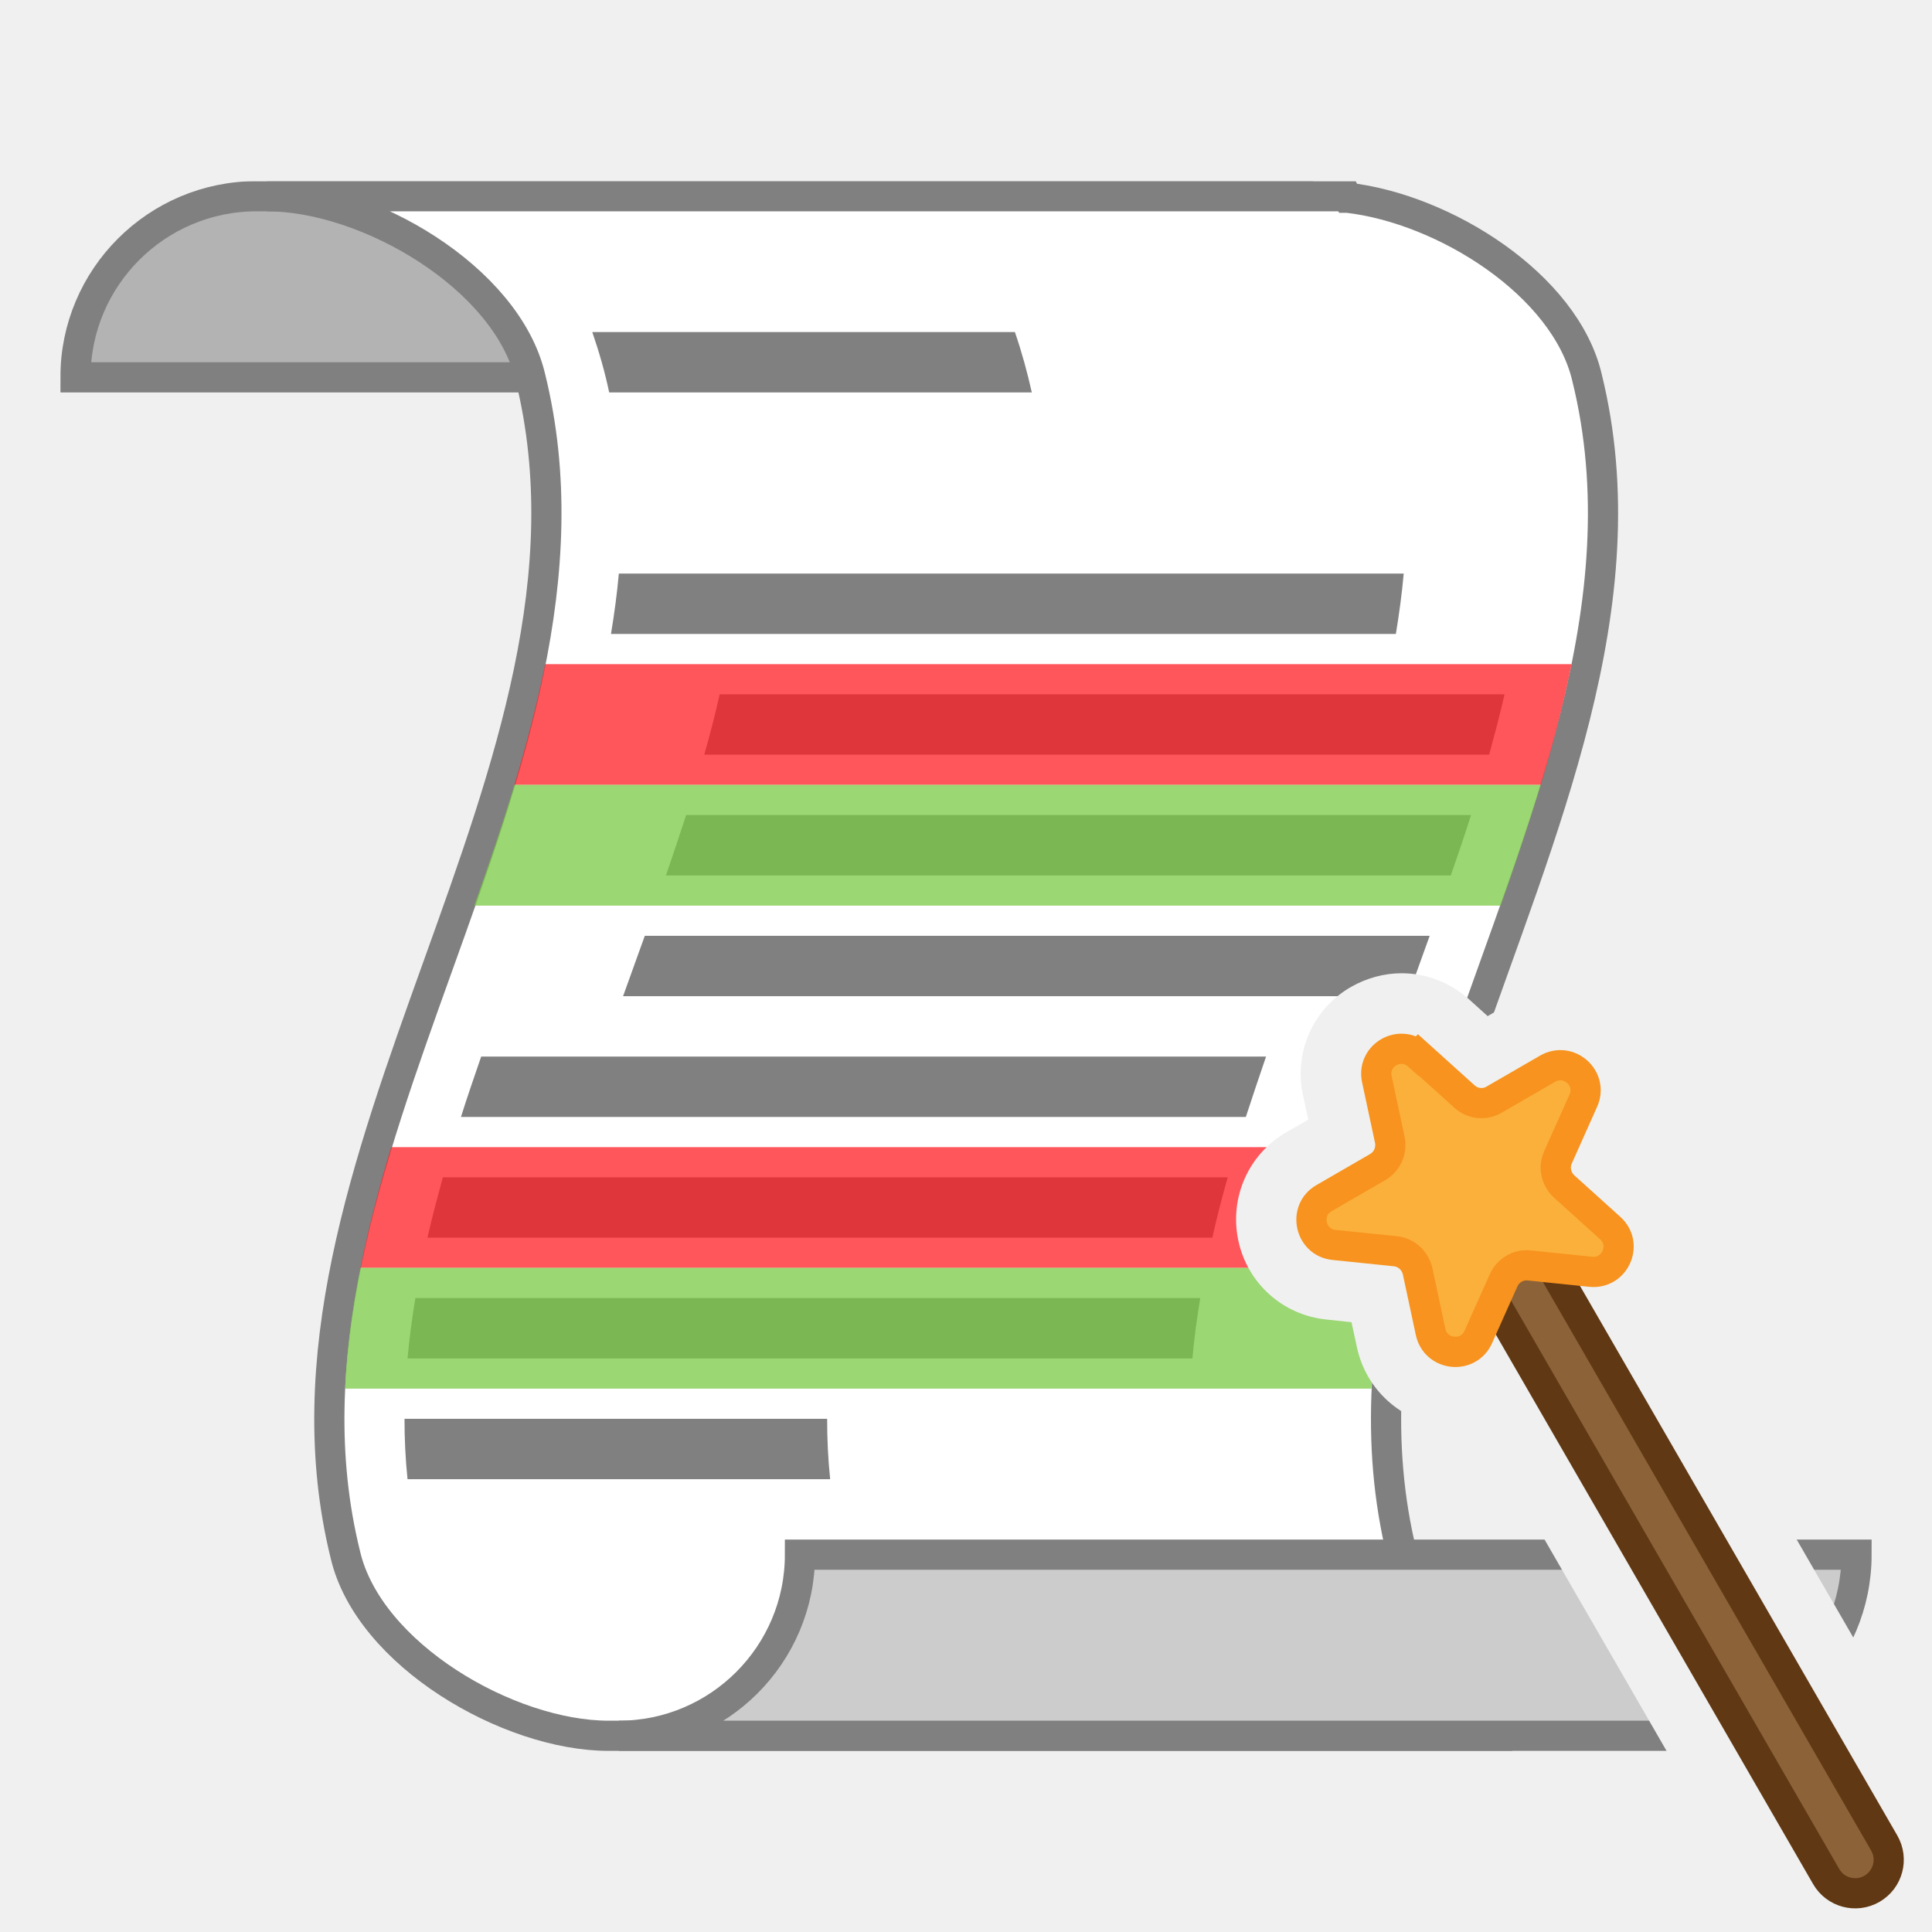
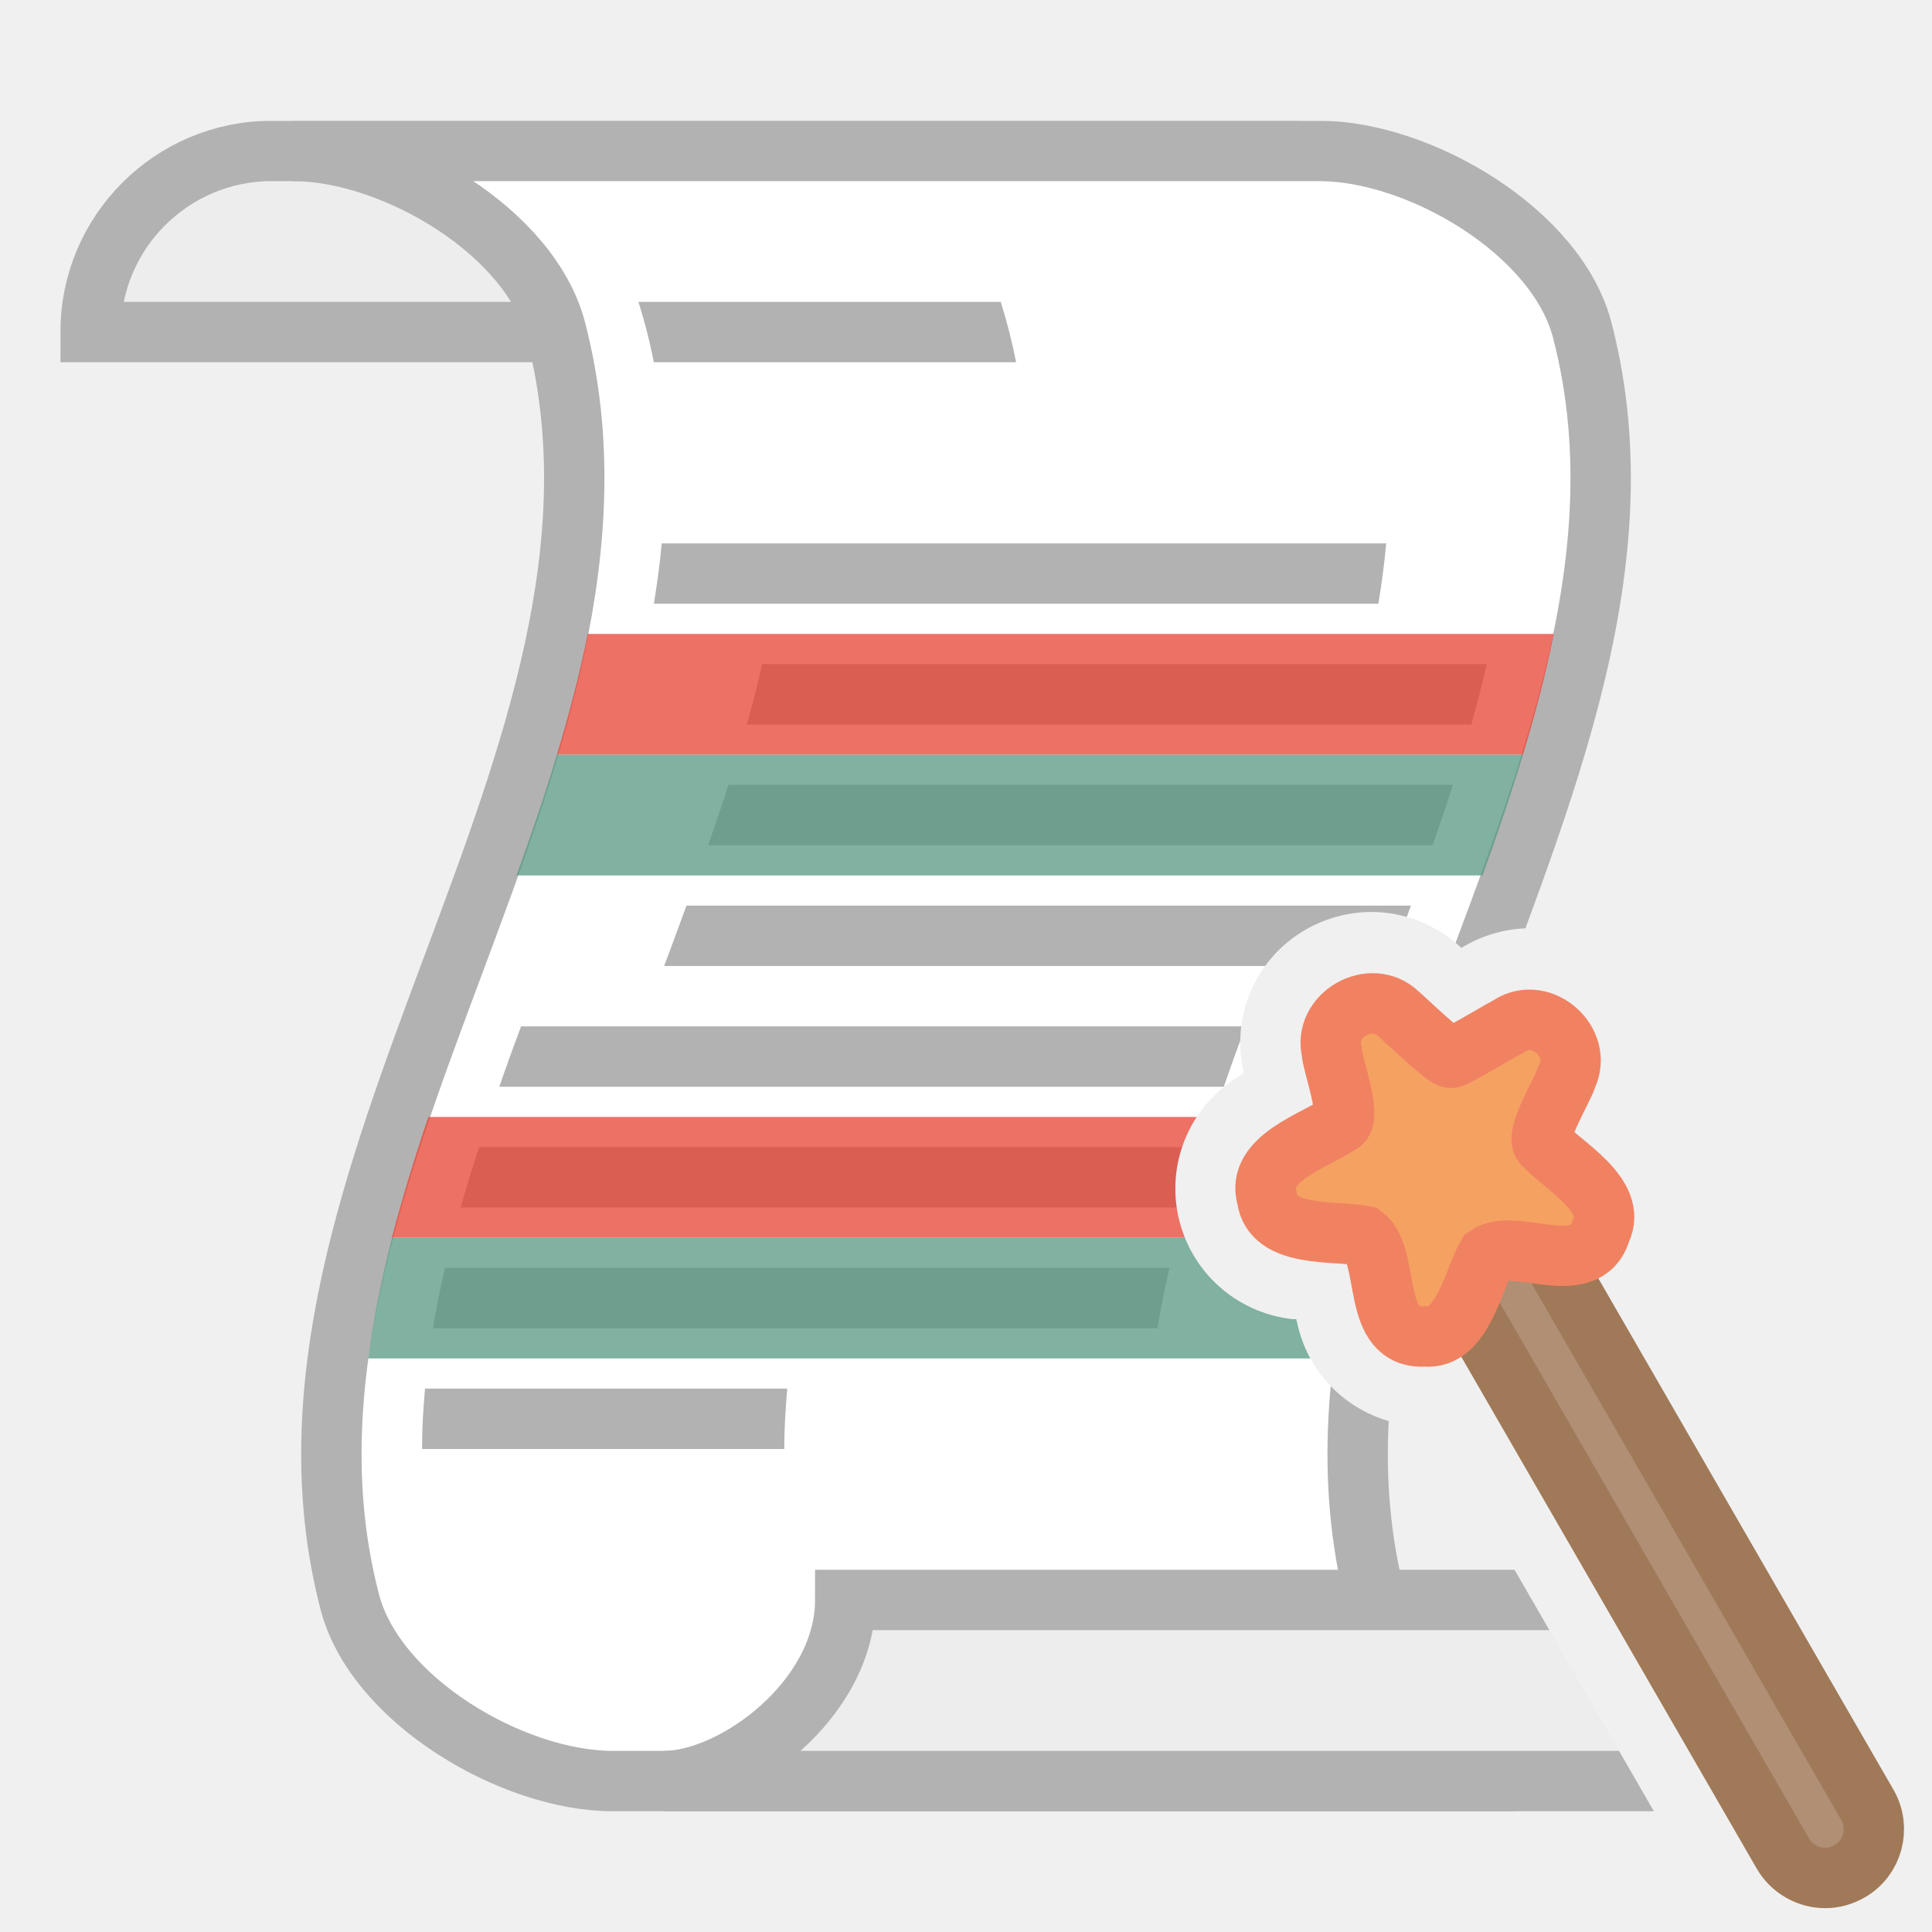
- <svg xmlns="http://www.w3.org/2000/svg" id="a" data-name="Слой 2" viewBox="0 0 64 64">
+ <svg xmlns="http://www.w3.org/2000/svg" id="a" viewBox="0 0 64 64">
  <defs>
-     <filter id="c" x="2" y="6" width="63.07" height="59.21" color-interpolation-filters="sRGB" filterUnits="userSpaceOnUse">
+     <filter id="c" x="2" y="4" width="63.88" height="61.21" color-interpolation-filters="sRGB" filterUnits="userSpaceOnUse">
      <feColorMatrix result="cm" values="-1 0 0 0 1 0 -1 0 0 1 0 0 -1 0 1 0 0 0 1 0" />
      <feFlood flood-color="#fff" result="bg" />
      <feBlend in="cm" in2="bg" />
    </filter>
-     <mask id="b" data-name="mask" x="2" y="6" width="63.07" height="59.21" maskUnits="userSpaceOnUse">
+     <mask id="b" x="2" y="4" width="63.88" height="61.21" maskUnits="userSpaceOnUse">
      <g filter="url(#c)">
-         <path d="M61.46,65.21c-.32,0-.63-.04-.94-.12-.93-.25-1.71-.85-2.19-1.68l-9.37-16.23c-.25.06-.5.09-.76.09-.11,0-.22,0-.32-.02-1.46-.15-2.63-1.21-2.93-2.62l-.18-.83-.84-.09c-1.44-.15-2.61-1.2-2.91-2.62-.3-1.42.34-2.86,1.59-3.58l.73-.42-.18-.82c-.3-1.42.34-2.86,1.6-3.58.51-.29,1.09-.45,1.67-.45.82,0,1.61.31,2.23.86l.62.56.73-.42c.51-.29,1.09-.45,1.67-.45.82,0,1.61.31,2.23.86,1.08.97,1.4,2.51.82,3.83l-.34.77.63.56c1.08.97,1.4,2.51.81,3.83-.15.35-.36.66-.61.92l9.37,16.22c.99,1.73.4,3.94-1.33,4.93-.54.32-1.17.48-1.8.48Z" fill="#fff" stroke-width="0" />
+         <path d="M60.46,65.21c-.4,0-.8-.05-1.2-.16-1.19-.32-2.18-1.08-2.8-2.15l-9.03-15.65c-.08,0-.15,0-.23,0-.14,0-.28,0-.41-.02-1.9-.2-3.43-1.57-3.82-3.41l-.03-.12h-.12c-1.87-.21-3.39-1.57-3.79-3.42-.39-1.84.44-3.71,2.07-4.66l.1-.06-.02-.11c-.39-1.85.44-3.72,2.08-4.66.67-.38,1.42-.58,2.17-.58,1.07,0,2.1.4,2.9,1.12l.08.07.1-.06c.66-.38,1.42-.59,2.17-.59,1.07,0,2.09.4,2.89,1.12,1.4,1.26,1.83,3.26,1.06,4.98l-.05.11.09.08c1.4,1.27,1.82,3.27,1.06,4.98-.09.21-.2.41-.32.6l9.03,15.64c1.27,2.21.51,5.03-1.69,6.3-.7.4-1.49.62-2.3.62Z" fill="#fff" stroke-width="0" />
+         <rect x="56.38" y="47.12" width="9.5" height="9.5" fill="#fff" stroke-width="0" />
      </g>
    </mask>
  </defs>
  <g mask="url(#b)">
-     <g>
-       <path d="M37.5,12.5c0-3.31,2.69-6,6-6H8.5c-3.31,0-6,2.69-6,6h35Z" fill="#b3b3b3" stroke="gray" stroke-miterlimit="10" />
-       <g>
-         <path d="M44.63,6.55s-.02-.03-.03-.05c-11.92,0-23.83,0-35.75,0,3.31,0,7.94,2.69,8.72,6,3.21,13-9.34,26-6.13,39,.77,3.31,5.41,6,8.72,6h29c-10.16-15,7.12-30,3.41-45-.72-3.06-4.71-5.58-7.93-5.95Z" fill="#fff" stroke="gray" stroke-miterlimit="10" />
-         <path d="M34.18,13h-14c-.14-.67-.33-1.33-.56-2h14c.23.67.41,1.33.56,2Z" fill="gray" stroke-width="0" />
-         <path d="M46.24,21h-26c.11-.67.2-1.33.26-2h26c-.06.67-.15,1.33-.26,2Z" fill="gray" stroke-width="0" />
-         <path d="M49.33,25h-26c.19-.67.36-1.33.51-2h26c-.15.67-.33,1.33-.51,2Z" fill="gray" stroke-width="0" />
-         <path d="M48.06,29h-26c.23-.67.45-1.33.67-2h26c-.21.67-.44,1.33-.67,2Z" fill="gray" stroke-width="0" />
-         <path d="M46.64,33h-26c.24-.67.48-1.33.72-2,8.67,0,17.33,0,26,0-.24.67-.48,1.33-.72,2Z" fill="gray" stroke-width="0" />
-         <path d="M41.27,37H15.27c.21-.67.44-1.33.67-2h26c-.23.67-.45,1.33-.67,2Z" fill="gray" stroke-width="0" />
-         <path d="M40.16,41H14.16c.15-.67.33-1.33.51-2h26c-.19.67-.36,1.33-.51,2Z" fill="gray" stroke-width="0" />
-         <path d="M39.5,45H13.5c.06-.67.15-1.33.26-2h26c-.11.67-.2,1.33-.26,2Z" fill="gray" stroke-width="0" />
-         <path d="M27.5,49h-14c-.07-.67-.1-1.33-.1-2h14c0,.67.03,1.33.1,2Z" fill="gray" stroke-width="0" />
-         <path d="M17.04,26h34c.4-1.33.75-2.67,1.02-4H18.06c-.27,1.33-.62,2.67-1.02,4Z" fill="#ff1d25" opacity=".75" stroke-width="0" />
-         <path d="M15.71,30h34c.47-1.33.92-2.67,1.33-4H17.04c-.4,1.33-.86,2.67-1.33,4Z" fill="#7ac943" opacity=".75" stroke-width="0" />
-         <path d="M11.94,42h34c.27-1.33.62-2.67,1.02-4H12.96c-.4,1.33-.75,2.67-1.02,4Z" fill="#ff1d25" opacity=".75" stroke-width="0" />
-         <path d="M11.43,46h34c.06-1.33.24-2.67.51-4H11.94c-.27,1.33-.45,2.67-.51,4Z" fill="#7ac943" opacity=".75" stroke-width="0" />
-       </g>
-       <path d="M26.5,51.5c0,3.31-2.69,6-6,6h35c3.31,0,6-2.69,6-6H26.5Z" fill="#ccc" stroke="gray" stroke-miterlimit="10" />
-     </g>
+     <path d="M37,11c0-3.31,2.69-6,6-6H9c-3.31,0-6,2.69-6,6h34Z" fill="#ededed" stroke="#b2b2b2" stroke-miterlimit="10" stroke-width="2" />
+     <path d="M43.71,5H9.71c3.31,0,7.92,2.69,8.72,6,3.59,14-10.45,28-6.86,42,.81,3.31,5.42,6,8.72,6,9.33,0,18.67,0,28,0-10.69-16,8.25-32,4.14-48-.81-3.31-5.42-6-8.72-6Z" fill="#fff" stroke="#b2b2b2" stroke-miterlimit="10" stroke-width="2" />
+     <path d="M33.66,12h-12c-.13-.67-.3-1.33-.51-2h12c.21.67.38,1.33.51,2Z" fill="#b2b2b2" stroke-width="0" />
+     <path d="M45.66,20h-24c.11-.67.2-1.33.26-2h24c-.06.67-.15,1.33-.26,2Z" fill="#b2b2b2" stroke-width="0" />
+     <path d="M48.74,24h-24c.19-.67.36-1.33.51-2,8,0,16,0,24,0-.15.67-.33,1.33-.51,2Z" fill="#b2b2b2" stroke-width="0" />
+     <path d="M47.46,28c-8,0-16,0-24,0,.23-.67.46-1.33.67-2h24c-.21.67-.44,1.33-.67,2Z" fill="#b2b2b2" stroke-width="0" />
+     <path d="M46,32h-24c.25-.67.5-1.33.74-2,8,0,16,0,24,0-.25.67-.49,1.33-.74,2Z" fill="#b2b2b2" stroke-width="0" />
+     <path d="M40.54,36h-24c.23-.67.47-1.33.72-2h24c-.25.67-.49,1.33-.72,2Z" fill="#b2b2b2" stroke-width="0" />
+     <path d="M39.26,40H15.26c.19-.67.39-1.33.61-2h24c-.21.67-.42,1.33-.61,2Z" fill="#b2b2b2" stroke-width="0" />
+     <path d="M38.34,44H14.34c.11-.67.25-1.33.4-2h24c-.15.67-.29,1.33-.4,2Z" fill="#b2b2b2" stroke-width="0" />
+     <path d="M25.98,48h-12c0-.67.04-1.33.1-2h12c-.06.67-.1,1.33-.1,2Z" fill="#b2b2b2" stroke-width="0" />
+     <path d="M18.45,25h32c.4-1.33.76-2.67,1.02-4H19.47c-.27,1.33-.62,2.67-1.02,4Z" fill="#e84133" opacity=".75" stroke-width="0" />
+     <path d="M17.11,29h32c.48-1.33.94-2.67,1.34-4H18.45c-.4,1.33-.86,2.67-1.34,4Z" fill="#569782" opacity=".75" stroke-width="0" />
+     <path d="M12.99,41h32c.34-1.33.76-2.67,1.21-4H14.19c-.45,1.33-.86,2.67-1.21,4Z" fill="#e84133" opacity=".75" stroke-width="0" />
+     <path d="M12.19,45h32c.18-1.33.45-2.67.79-4H12.99c-.34,1.33-.62,2.67-.79,4Z" fill="#569782" opacity=".75" stroke-width="0" />
+     <path d="M28,53c0,3.31-3.69,6-6,6h34c2.31,0,5-2.69,5-6H28Z" fill="#ededed" stroke="#b2b2b2" stroke-miterlimit="10" stroke-width="2" />
  </g>
-   <g>
-     <rect x="54.23" y="37.68" width="2.22" height="26.67" rx="1.11" ry="1.11" transform="translate(-18.09 34.51) rotate(-30)" fill="#8c6239" stroke="#603813" stroke-miterlimit="10" />
-     <path d="M46.99,34.95l1.53,1.38c.27.24.66.28.97.1l1.78-1.03c.7-.4,1.51.32,1.18,1.06l-.84,1.88c-.15.33-.06.72.2.96l1.53,1.38c.6.54.16,1.53-.64,1.45l-2.04-.21c-.36-.04-.7.16-.85.49l-.84,1.88c-.33.74-1.41.62-1.58-.17l-.43-2.01c-.08-.35-.37-.62-.73-.66l-2.04-.21c-.8-.08-1.03-1.15-.33-1.55l1.78-1.03c.31-.18.47-.54.4-.9l-.43-2.01c-.17-.79.77-1.33,1.37-.79Z" fill="#fbb03b" stroke="#f7931e" stroke-miterlimit="10" />
-   </g>
+   <path d="M60.46,62.21c-.57,0-1.11-.31-1.4-.81l-12.22-21.17c-.44-.77-.18-1.76.59-2.2.25-.14.52-.22.81-.22.57,0,1.11.31,1.4.81l12.22,21.17c.44.77.18,1.76-.59,2.2-.25.14-.52.22-.8.22Z" fill="#b08f75" stroke="#a07958" stroke-miterlimit="10" stroke-width="2" />
+   <path d="M47.21,44.27c-1.82.12-1.13-2.65-2.03-3.33-.93-.19-3.04.09-3.21-1.26-.39-1.31,1.64-1.91,2.42-2.46.43-.15-.29-2.09-.27-2.37-.31-1.22,1.3-2.14,2.2-1.27.13.1,1.6,1.52,1.75,1.46.03.06,1.88-1.04,1.95-1.07,1.06-.67,2.44.57,1.88,1.7-.05.29-1.13,2.02-.75,2.26.62.68,2.45,1.67,1.88,2.84-.49,1.67-2.86.19-3.77.83-.45.77-.82,2.79-2.05,2.67Z" fill="#f5a162" stroke="#f08262" stroke-miterlimit="10" stroke-width="2" />
</svg>
